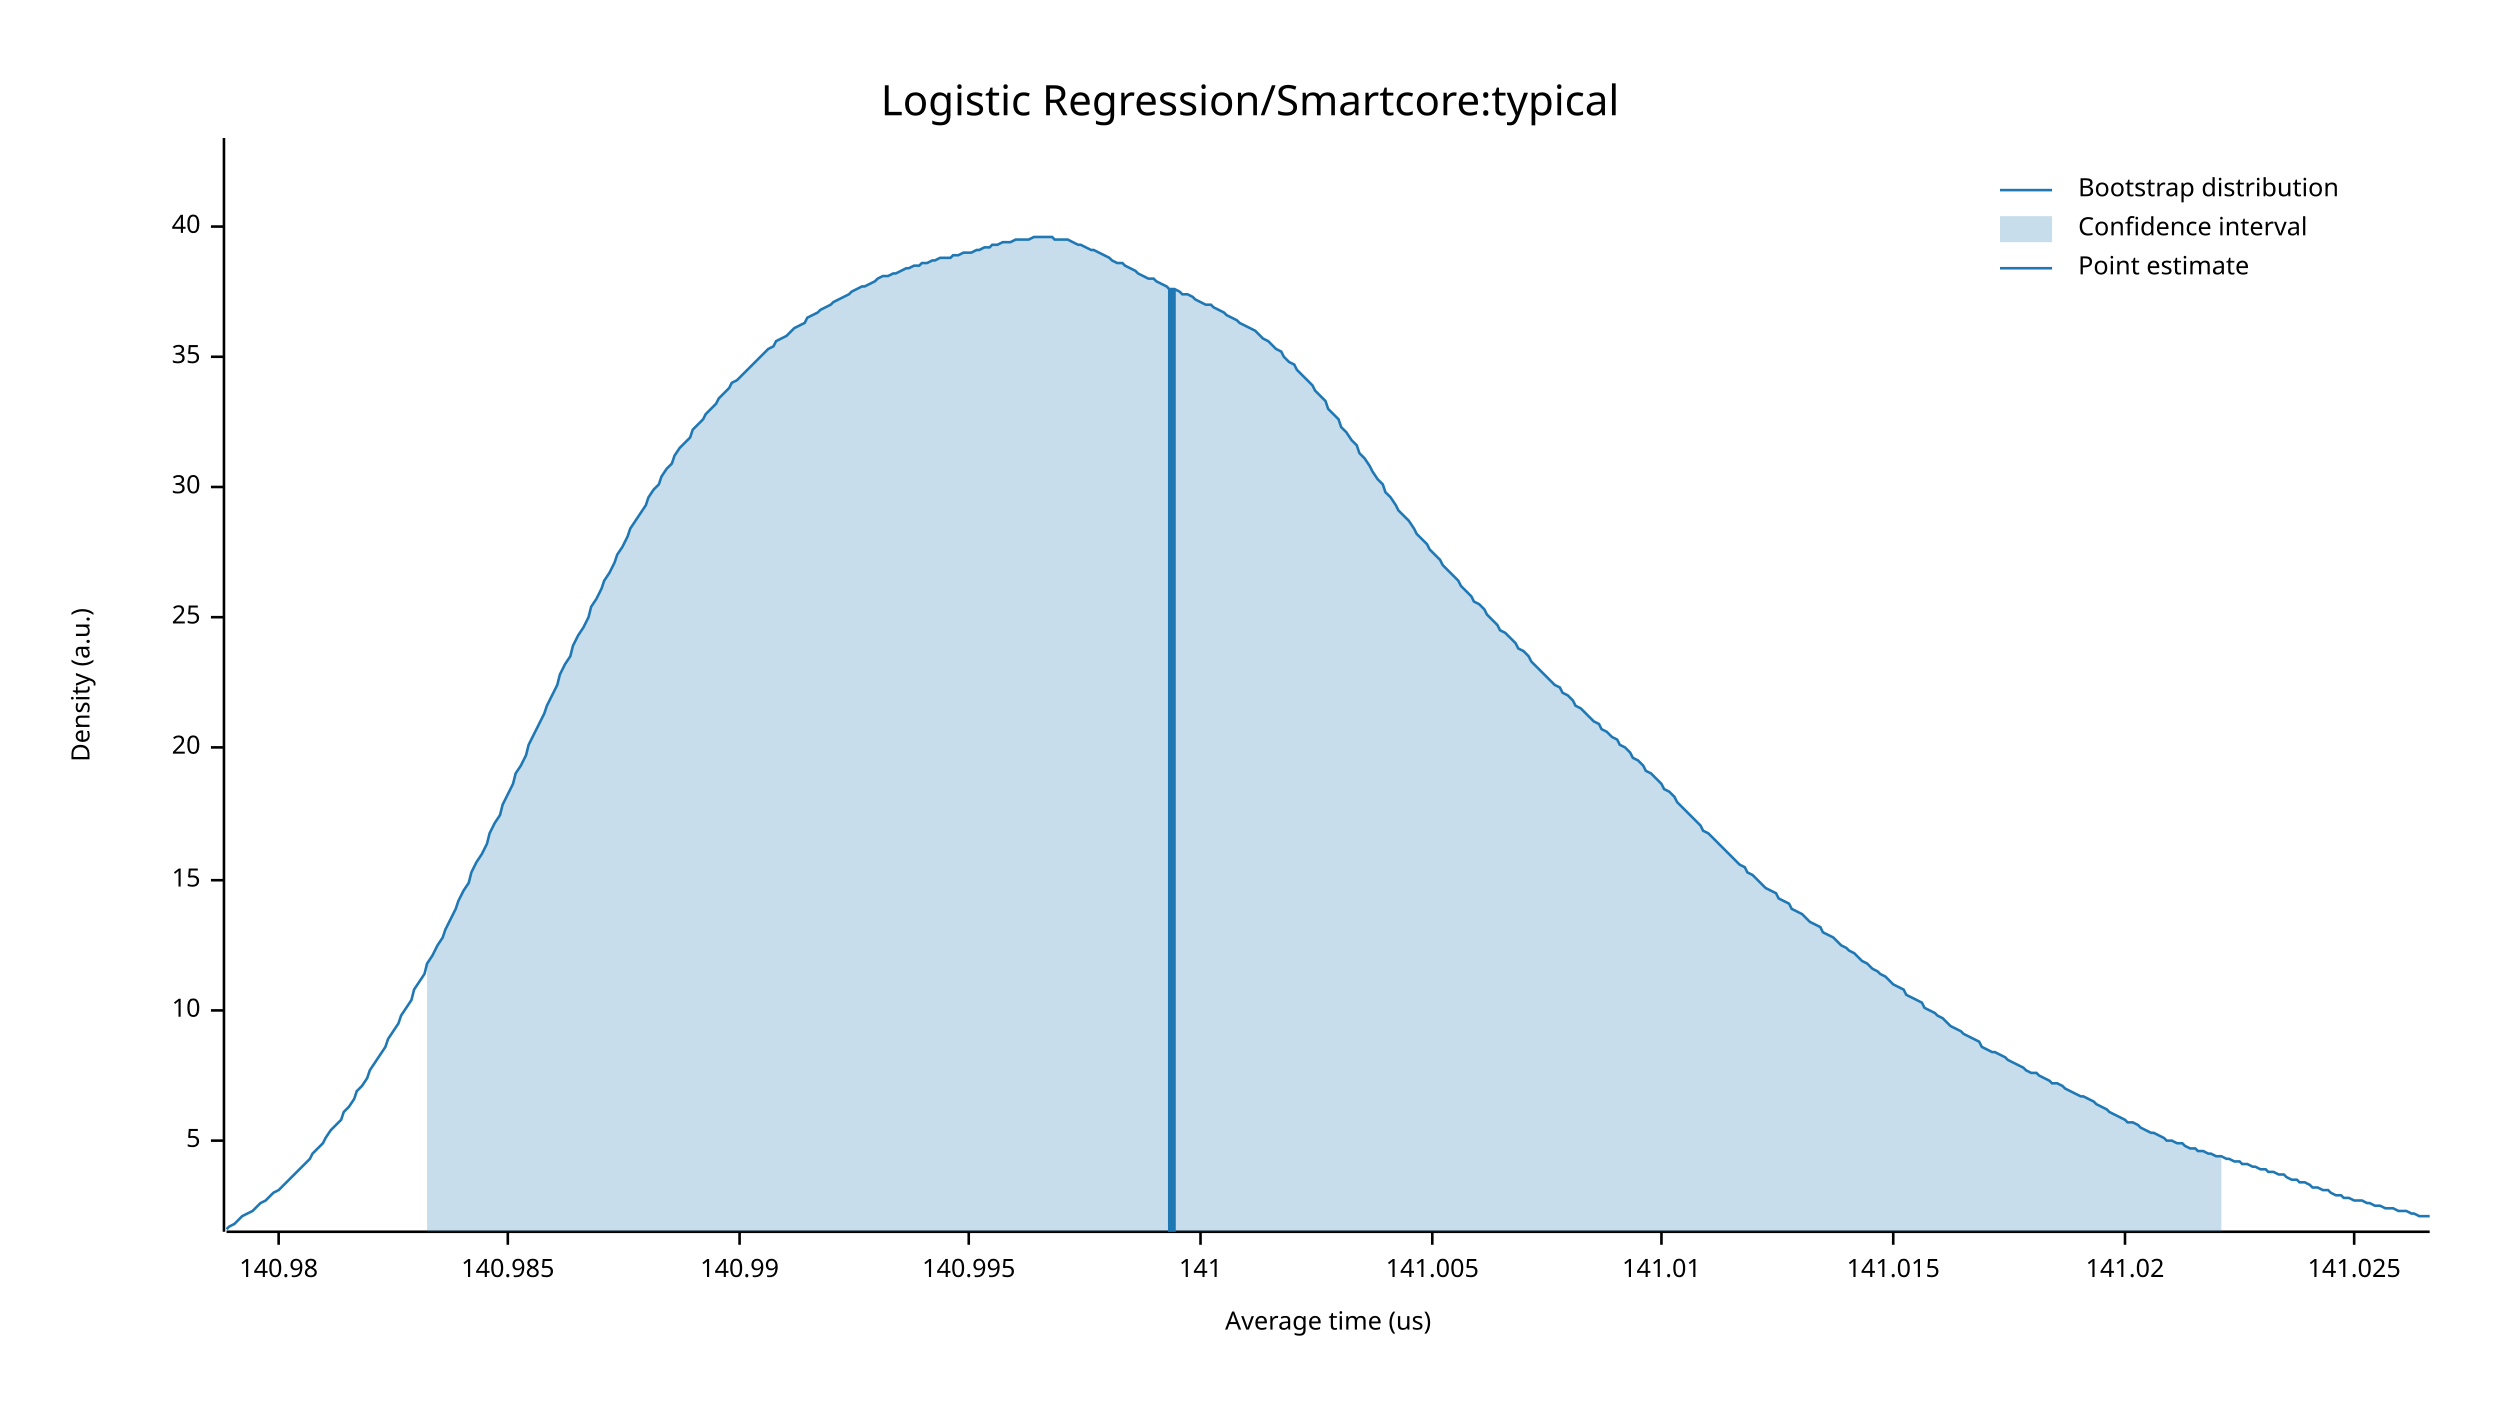
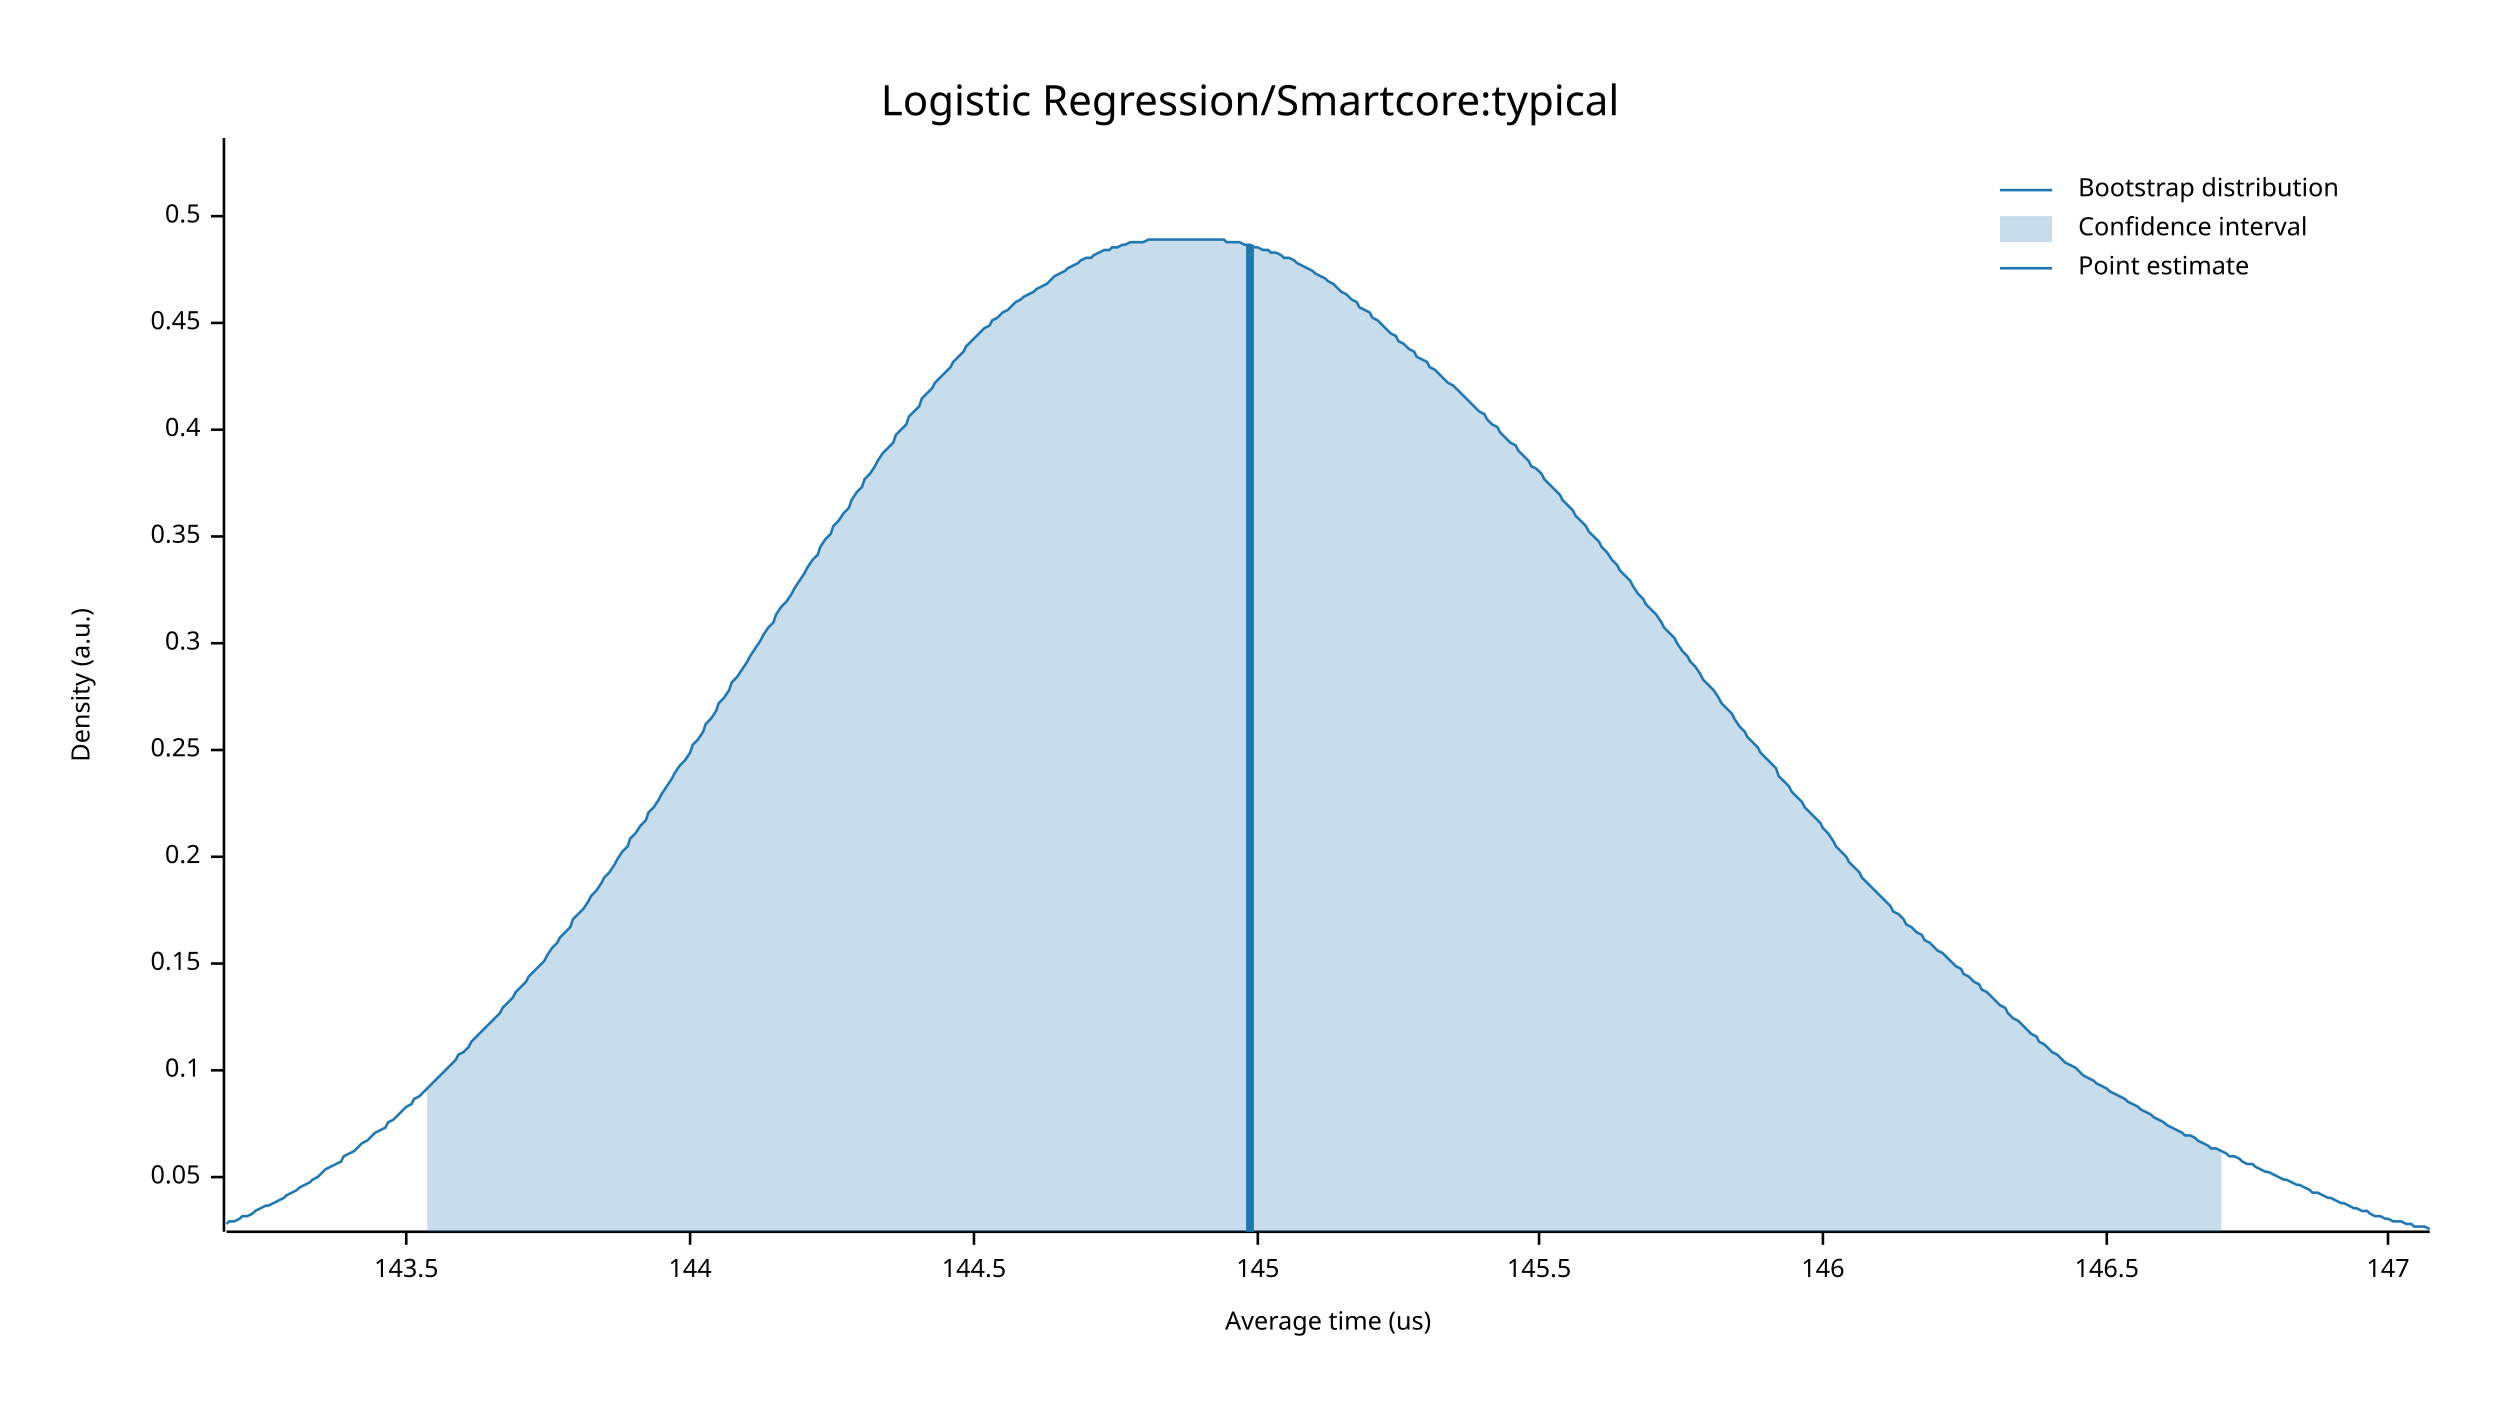
<svg xmlns="http://www.w3.org/2000/svg" width="960" height="540" viewBox="0 0 960 540">
  <text x="480" y="32" dy="0.76em" text-anchor="middle" font-family="sans-serif" font-size="16.129" opacity="1" fill="#000000">
Logistic Regression/Smartcore:typical
</text>
  <text x="27" y="263" dy="0.76em" text-anchor="middle" font-family="sans-serif" font-size="9.677" opacity="1" fill="#000000" transform="rotate(270, 27, 263)">
Density (a.u.)
</text>
  <text x="510" y="513" dy="-0.5ex" text-anchor="middle" font-family="sans-serif" font-size="9.677" opacity="1" fill="#000000">
Average time (us)
</text>
  <polyline fill="none" opacity="1" stroke="#000000" stroke-width="1" points="86,53 86,473 " />
-   <text x="77" y="438" dy="0.5ex" text-anchor="end" font-family="sans-serif" font-size="9.677" opacity="1" fill="#000000">
- 5
+   <text x="77" y="452" dy="0.5ex" text-anchor="end" font-family="sans-serif" font-size="9.677" opacity="1" fill="#000000">
+ 0.05
</text>
-   <polyline fill="none" opacity="1" stroke="#000000" stroke-width="1" points="81,438 86,438 " />
-   <text x="77" y="388" dy="0.5ex" text-anchor="end" font-family="sans-serif" font-size="9.677" opacity="1" fill="#000000">
- 10
+   <polyline fill="none" opacity="1" stroke="#000000" stroke-width="1" points="81,452 86,452 " />
+   <text x="77" y="411" dy="0.5ex" text-anchor="end" font-family="sans-serif" font-size="9.677" opacity="1" fill="#000000">
+ 0.1
</text>
-   <polyline fill="none" opacity="1" stroke="#000000" stroke-width="1" points="81,388 86,388 " />
-   <text x="77" y="338" dy="0.5ex" text-anchor="end" font-family="sans-serif" font-size="9.677" opacity="1" fill="#000000">
- 15
+   <polyline fill="none" opacity="1" stroke="#000000" stroke-width="1" points="81,411 86,411 " />
+   <text x="77" y="370" dy="0.5ex" text-anchor="end" font-family="sans-serif" font-size="9.677" opacity="1" fill="#000000">
+ 0.15
</text>
-   <polyline fill="none" opacity="1" stroke="#000000" stroke-width="1" points="81,338 86,338 " />
-   <text x="77" y="287" dy="0.5ex" text-anchor="end" font-family="sans-serif" font-size="9.677" opacity="1" fill="#000000">
- 20
+   <polyline fill="none" opacity="1" stroke="#000000" stroke-width="1" points="81,370 86,370 " />
+   <text x="77" y="329" dy="0.5ex" text-anchor="end" font-family="sans-serif" font-size="9.677" opacity="1" fill="#000000">
+ 0.2
</text>
-   <polyline fill="none" opacity="1" stroke="#000000" stroke-width="1" points="81,287 86,287 " />
-   <text x="77" y="237" dy="0.5ex" text-anchor="end" font-family="sans-serif" font-size="9.677" opacity="1" fill="#000000">
- 25
+   <polyline fill="none" opacity="1" stroke="#000000" stroke-width="1" points="81,329 86,329 " />
+   <text x="77" y="288" dy="0.5ex" text-anchor="end" font-family="sans-serif" font-size="9.677" opacity="1" fill="#000000">
+ 0.25
</text>
-   <polyline fill="none" opacity="1" stroke="#000000" stroke-width="1" points="81,237 86,237 " />
-   <text x="77" y="187" dy="0.5ex" text-anchor="end" font-family="sans-serif" font-size="9.677" opacity="1" fill="#000000">
- 30
+   <polyline fill="none" opacity="1" stroke="#000000" stroke-width="1" points="81,288 86,288 " />
+   <text x="77" y="247" dy="0.5ex" text-anchor="end" font-family="sans-serif" font-size="9.677" opacity="1" fill="#000000">
+ 0.3
</text>
-   <polyline fill="none" opacity="1" stroke="#000000" stroke-width="1" points="81,187 86,187 " />
-   <text x="77" y="137" dy="0.5ex" text-anchor="end" font-family="sans-serif" font-size="9.677" opacity="1" fill="#000000">
- 35
+   <polyline fill="none" opacity="1" stroke="#000000" stroke-width="1" points="81,247 86,247 " />
+   <text x="77" y="206" dy="0.5ex" text-anchor="end" font-family="sans-serif" font-size="9.677" opacity="1" fill="#000000">
+ 0.35
</text>
-   <polyline fill="none" opacity="1" stroke="#000000" stroke-width="1" points="81,137 86,137 " />
-   <text x="77" y="87" dy="0.5ex" text-anchor="end" font-family="sans-serif" font-size="9.677" opacity="1" fill="#000000">
- 40
+   <polyline fill="none" opacity="1" stroke="#000000" stroke-width="1" points="81,206 86,206 " />
+   <text x="77" y="165" dy="0.5ex" text-anchor="end" font-family="sans-serif" font-size="9.677" opacity="1" fill="#000000">
+ 0.4
</text>
-   <polyline fill="none" opacity="1" stroke="#000000" stroke-width="1" points="81,87 86,87 " />
+   <polyline fill="none" opacity="1" stroke="#000000" stroke-width="1" points="81,165 86,165 " />
+   <text x="77" y="124" dy="0.5ex" text-anchor="end" font-family="sans-serif" font-size="9.677" opacity="1" fill="#000000">
+ 0.45
+ </text>
+   <polyline fill="none" opacity="1" stroke="#000000" stroke-width="1" points="81,124 86,124 " />
+   <text x="77" y="83" dy="0.5ex" text-anchor="end" font-family="sans-serif" font-size="9.677" opacity="1" fill="#000000">
+ 0.5
+ </text>
+   <polyline fill="none" opacity="1" stroke="#000000" stroke-width="1" points="81,83 86,83 " />
  <polyline fill="none" opacity="1" stroke="#000000" stroke-width="1" points="87,473 933,473 " />
-   <text x="107" y="483" dy="0.76em" text-anchor="middle" font-family="sans-serif" font-size="9.677" opacity="1" fill="#000000">
- 140.98
+   <text x="156" y="483" dy="0.76em" text-anchor="middle" font-family="sans-serif" font-size="9.677" opacity="1" fill="#000000">
+ 143.5
</text>
-   <polyline fill="none" opacity="1" stroke="#000000" stroke-width="1" points="107,473 107,478 " />
-   <text x="195" y="483" dy="0.76em" text-anchor="middle" font-family="sans-serif" font-size="9.677" opacity="1" fill="#000000">
- 140.985
+   <polyline fill="none" opacity="1" stroke="#000000" stroke-width="1" points="156,473 156,478 " />
+   <text x="265" y="483" dy="0.76em" text-anchor="middle" font-family="sans-serif" font-size="9.677" opacity="1" fill="#000000">
+ 144
</text>
-   <polyline fill="none" opacity="1" stroke="#000000" stroke-width="1" points="195,473 195,478 " />
-   <text x="284" y="483" dy="0.76em" text-anchor="middle" font-family="sans-serif" font-size="9.677" opacity="1" fill="#000000">
- 140.99
+   <polyline fill="none" opacity="1" stroke="#000000" stroke-width="1" points="265,473 265,478 " />
+   <text x="374" y="483" dy="0.76em" text-anchor="middle" font-family="sans-serif" font-size="9.677" opacity="1" fill="#000000">
+ 144.5
</text>
-   <polyline fill="none" opacity="1" stroke="#000000" stroke-width="1" points="284,473 284,478 " />
-   <text x="372" y="483" dy="0.76em" text-anchor="middle" font-family="sans-serif" font-size="9.677" opacity="1" fill="#000000">
- 140.995
+   <polyline fill="none" opacity="1" stroke="#000000" stroke-width="1" points="374,473 374,478 " />
+   <text x="483" y="483" dy="0.76em" text-anchor="middle" font-family="sans-serif" font-size="9.677" opacity="1" fill="#000000">
+ 145
</text>
-   <polyline fill="none" opacity="1" stroke="#000000" stroke-width="1" points="372,473 372,478 " />
-   <text x="461" y="483" dy="0.76em" text-anchor="middle" font-family="sans-serif" font-size="9.677" opacity="1" fill="#000000">
- 141
+   <polyline fill="none" opacity="1" stroke="#000000" stroke-width="1" points="483,473 483,478 " />
+   <text x="591" y="483" dy="0.76em" text-anchor="middle" font-family="sans-serif" font-size="9.677" opacity="1" fill="#000000">
+ 145.5
</text>
-   <polyline fill="none" opacity="1" stroke="#000000" stroke-width="1" points="461,473 461,478 " />
-   <text x="550" y="483" dy="0.76em" text-anchor="middle" font-family="sans-serif" font-size="9.677" opacity="1" fill="#000000">
- 141.005
+   <polyline fill="none" opacity="1" stroke="#000000" stroke-width="1" points="591,473 591,478 " />
+   <text x="700" y="483" dy="0.76em" text-anchor="middle" font-family="sans-serif" font-size="9.677" opacity="1" fill="#000000">
+ 146
</text>
-   <polyline fill="none" opacity="1" stroke="#000000" stroke-width="1" points="550,473 550,478 " />
-   <text x="638" y="483" dy="0.76em" text-anchor="middle" font-family="sans-serif" font-size="9.677" opacity="1" fill="#000000">
- 141.01
+   <polyline fill="none" opacity="1" stroke="#000000" stroke-width="1" points="700,473 700,478 " />
+   <text x="809" y="483" dy="0.76em" text-anchor="middle" font-family="sans-serif" font-size="9.677" opacity="1" fill="#000000">
+ 146.5
</text>
-   <polyline fill="none" opacity="1" stroke="#000000" stroke-width="1" points="638,473 638,478 " />
-   <text x="727" y="483" dy="0.76em" text-anchor="middle" font-family="sans-serif" font-size="9.677" opacity="1" fill="#000000">
- 141.015
+   <polyline fill="none" opacity="1" stroke="#000000" stroke-width="1" points="809,473 809,478 " />
+   <text x="917" y="483" dy="0.76em" text-anchor="middle" font-family="sans-serif" font-size="9.677" opacity="1" fill="#000000">
+ 147
</text>
-   <polyline fill="none" opacity="1" stroke="#000000" stroke-width="1" points="727,473 727,478 " />
-   <text x="816" y="483" dy="0.76em" text-anchor="middle" font-family="sans-serif" font-size="9.677" opacity="1" fill="#000000">
- 141.02
- </text>
-   <polyline fill="none" opacity="1" stroke="#000000" stroke-width="1" points="816,473 816,478 " />
-   <text x="904" y="483" dy="0.76em" text-anchor="middle" font-family="sans-serif" font-size="9.677" opacity="1" fill="#000000">
- 141.025
- </text>
-   <polyline fill="none" opacity="1" stroke="#000000" stroke-width="1" points="904,473 904,478 " />
-   <polyline fill="none" opacity="1" stroke="#1F78B4" stroke-width="1" points="87,472 88,471 90,470 92,468 93,467 95,466 97,465 98,464 100,462 102,461 103,460 105,458 107,457 109,455 110,454 112,452 114,450 115,449 117,447 119,445 120,443 122,441 124,439 125,437 127,434 129,432 131,430 132,427 134,425 136,422 137,419 139,417 141,414 142,411 144,408 146,405 148,402 149,399 151,396 153,393 154,390 156,387 158,384 159,380 161,377 163,374 164,370 166,367 168,363 170,360 171,357 173,353 175,349 176,346 178,342 180,339 181,335 183,331 185,328 187,324 188,320 190,316 192,313 193,309 195,305 197,301 198,297 200,294 202,290 203,286 205,282 207,278 209,274 210,271 212,267 214,263 215,259 217,255 219,252 220,248 222,244 224,241 226,237 227,233 229,230 231,226 232,223 234,220 236,216 237,213 239,210 241,206 242,203 244,200 246,197 248,194 249,191 251,188 253,186 254,183 256,180 258,178 259,175 261,172 263,170 265,168 266,165 268,163 270,161 271,159 273,157 275,155 276,153 278,151 280,149 281,147 283,146 285,144 287,142 288,141 290,139 292,137 293,136 295,134 297,133 298,131 300,130 302,129 304,127 305,126 307,125 309,124 310,122 312,121 314,120 315,119 317,118 319,117 320,116 322,115 324,114 326,113 327,112 329,111 331,110 332,110 334,109 336,108 337,107 339,106 341,106 343,105 344,105 346,104 348,103 349,103 351,102 353,102 354,101 356,101 358,100 359,100 361,99 363,99 365,99 366,98 368,98 370,97 371,97 373,97 375,96 376,96 378,95 380,95 381,94 383,94 385,93 387,93 388,93 390,92 392,92 393,92 395,92 397,91 398,91 400,91 402,91 404,91 405,92 407,92 409,92 410,92 412,93 414,94 415,94 417,95 419,96 420,96 422,97 424,98 426,99 427,100 429,101 431,101 432,102 434,103 436,104 437,105 439,106 441,107 443,107 444,108 446,109 448,110 449,111 451,111 453,112 454,113 456,113 458,114 459,115 461,116 463,117 465,117 466,118 468,119 470,120 471,121 473,122 475,123 476,124 478,125 480,126 482,127 483,128 485,130 487,131 488,132 490,134 492,135 493,137 495,139 497,140 498,142 500,144 502,146 504,148 505,150 507,152 509,154 510,157 512,159 514,161 515,164 517,166 519,169 521,171 522,174 524,176 526,179 527,181 529,184 531,186 532,189 534,191 536,194 537,196 539,198 541,200 543,203 544,205 546,207 548,209 549,211 551,213 553,215 554,217 556,219 558,221 560,223 561,225 563,227 565,229 566,231 568,232 570,234 571,236 573,238 575,240 576,242 578,243 580,245 582,247 583,249 585,250 587,252 588,254 590,256 592,258 593,259 595,261 597,263 599,264 600,266 602,267 604,269 605,271 607,272 609,274 610,275 612,277 614,278 615,280 617,281 619,283 621,284 622,286 624,287 626,289 627,291 629,292 631,294 632,296 634,297 636,299 638,301 639,303 641,304 643,306 644,308 646,310 648,312 649,313 651,315 653,317 654,319 656,320 658,322 660,324 661,325 663,327 665,329 666,330 668,332 670,333 671,335 673,336 675,338 676,339 678,341 680,342 682,343 683,345 685,346 687,347 688,349 690,350 692,351 693,352 695,354 697,355 699,356 700,358 702,359 704,360 705,361 707,363 709,364 710,365 712,366 714,368 715,369 717,370 719,372 721,373 722,374 724,375 726,377 727,378 729,379 731,380 732,382 734,383 736,384 738,385 739,387 741,388 743,389 744,390 746,391 748,393 749,394 751,395 753,396 754,397 756,398 758,399 760,400 761,402 763,403 765,404 766,404 768,405 770,406 771,407 773,408 775,409 777,410 778,411 780,412 782,412 783,413 785,414 787,415 788,416 790,416 792,417 793,418 795,419 797,420 799,421 800,421 802,422 804,423 805,424 807,425 809,426 810,427 812,428 814,429 816,430 817,431 819,431 821,432 822,433 824,434 826,435 827,435 829,436 831,437 832,438 834,438 836,439 838,439 839,440 841,441 843,441 844,442 846,442 848,443 849,443 851,444 853,444 855,445 856,445 858,446 860,446 861,447 863,447 865,448 866,448 868,449 870,449 871,450 873,450 875,451 877,451 878,452 880,453 882,453 883,454 885,454 887,455 888,456 890,456 892,457 894,457 895,458 897,459 899,459 900,460 902,460 904,461 905,461 907,461 909,462 910,462 912,463 914,463 916,464 917,464 919,464 921,465 922,465 924,465 926,466 927,466 929,467 931,467 933,467 " />
-   <polygon opacity="0.25" fill="#1F78B4" points="164,370 166,367 168,363 170,360 171,357 173,353 175,349 176,346 178,342 180,339 181,335 183,331 185,328 187,324 188,320 190,316 192,313 193,309 195,305 197,301 198,297 200,294 202,290 203,286 205,282 207,278 209,274 210,271 212,267 214,263 215,259 217,255 219,252 220,248 222,244 224,241 226,237 227,233 229,230 231,226 232,223 234,220 236,216 237,213 239,210 241,206 242,203 244,200 246,197 248,194 249,191 251,188 253,186 254,183 256,180 258,178 259,175 261,172 263,170 265,168 266,165 268,163 270,161 271,159 273,157 275,155 276,153 278,151 280,149 281,147 283,146 285,144 287,142 288,141 290,139 292,137 293,136 295,134 297,133 298,131 300,130 302,129 304,127 305,126 307,125 309,124 310,122 312,121 314,120 315,119 317,118 319,117 320,116 322,115 324,114 326,113 327,112 329,111 331,110 332,110 334,109 336,108 337,107 339,106 341,106 343,105 344,105 346,104 348,103 349,103 351,102 353,102 354,101 356,101 358,100 359,100 361,99 363,99 365,99 366,98 368,98 370,97 371,97 373,97 375,96 376,96 378,95 380,95 381,94 383,94 385,93 387,93 388,93 390,92 392,92 393,92 395,92 397,91 398,91 400,91 402,91 404,91 405,92 407,92 409,92 410,92 412,93 414,94 415,94 417,95 419,96 420,96 422,97 424,98 426,99 427,100 429,101 431,101 432,102 434,103 436,104 437,105 439,106 441,107 443,107 444,108 446,109 448,110 449,111 451,111 453,112 454,113 456,113 458,114 459,115 461,116 463,117 465,117 466,118 468,119 470,120 471,121 473,122 475,123 476,124 478,125 480,126 482,127 483,128 485,130 487,131 488,132 490,134 492,135 493,137 495,139 497,140 498,142 500,144 502,146 504,148 505,150 507,152 509,154 510,157 512,159 514,161 515,164 517,166 519,169 521,171 522,174 524,176 526,179 527,181 529,184 531,186 532,189 534,191 536,194 537,196 539,198 541,200 543,203 544,205 546,207 548,209 549,211 551,213 553,215 554,217 556,219 558,221 560,223 561,225 563,227 565,229 566,231 568,232 570,234 571,236 573,238 575,240 576,242 578,243 580,245 582,247 583,249 585,250 587,252 588,254 590,256 592,258 593,259 595,261 597,263 599,264 600,266 602,267 604,269 605,271 607,272 609,274 610,275 612,277 614,278 615,280 617,281 619,283 621,284 622,286 624,287 626,289 627,291 629,292 631,294 632,296 634,297 636,299 638,301 639,303 641,304 643,306 644,308 646,310 648,312 649,313 651,315 653,317 654,319 656,320 658,322 660,324 661,325 663,327 665,329 666,330 668,332 670,333 671,335 673,336 675,338 676,339 678,341 680,342 682,343 683,345 685,346 687,347 688,349 690,350 692,351 693,352 695,354 697,355 699,356 700,358 702,359 704,360 705,361 707,363 709,364 710,365 712,366 714,368 715,369 717,370 719,372 721,373 722,374 724,375 726,377 727,378 729,379 731,380 732,382 734,383 736,384 738,385 739,387 741,388 743,389 744,390 746,391 748,393 749,394 751,395 753,396 754,397 756,398 758,399 760,400 761,402 763,403 765,404 766,404 768,405 770,406 771,407 773,408 775,409 777,410 778,411 780,412 782,412 783,413 785,414 787,415 788,416 790,416 792,417 793,418 795,419 797,420 799,421 800,421 802,422 804,423 805,424 807,425 809,426 810,427 812,428 814,429 816,430 817,431 819,431 821,432 822,433 824,434 826,435 827,435 829,436 831,437 832,438 834,438 836,439 838,439 839,440 841,441 843,441 844,442 846,442 848,443 849,443 851,444 853,444 853,473 164,473 " />
-   <polyline fill="none" opacity="1" stroke="#1F78B4" stroke-width="3" points="450,473 450,111 " />
+   <polyline fill="none" opacity="1" stroke="#000000" stroke-width="1" points="917,473 917,478 " />
+   <polyline fill="none" opacity="1" stroke="#1F78B4" stroke-width="1" points="87,470 88,469 90,469 92,468 93,467 95,467 97,466 98,465 100,464 102,463 103,463 105,462 107,461 109,460 110,459 112,458 114,457 115,456 117,455 119,454 120,453 122,452 124,450 125,449 127,448 129,447 131,446 132,444 134,443 136,442 137,441 139,439 141,438 142,437 144,435 146,434 148,433 149,431 151,430 153,428 154,427 156,425 158,424 159,422 161,421 163,419 164,418 166,416 168,414 170,412 171,411 173,409 175,407 176,405 178,404 180,402 181,400 183,398 185,396 187,394 188,393 190,391 192,389 193,387 195,385 197,383 198,381 200,379 202,377 203,375 205,373 207,371 209,369 210,367 212,364 214,362 215,360 217,358 219,356 220,353 222,351 224,349 226,346 227,344 229,342 231,339 232,337 234,335 236,332 237,330 239,327 241,325 242,322 244,320 246,317 248,315 249,312 251,310 253,307 254,305 256,302 258,299 259,297 261,294 263,292 265,289 266,286 268,284 270,281 271,278 273,276 275,273 276,270 278,268 280,265 281,262 283,260 285,257 287,254 288,252 290,249 292,246 293,244 295,241 297,239 298,236 300,233 302,231 304,228 305,226 307,223 309,220 310,218 312,215 314,213 315,210 317,207 319,205 320,202 322,200 324,197 326,195 327,192 329,189 331,187 332,184 334,182 336,179 337,177 339,174 341,172 343,170 344,167 346,165 348,163 349,160 351,158 353,156 354,153 356,151 358,149 359,147 361,145 363,143 365,141 366,139 368,137 370,135 371,133 373,131 375,129 376,128 378,126 380,125 381,123 383,122 385,120 387,119 388,118 390,116 392,115 393,114 395,113 397,112 398,111 400,110 402,109 404,107 405,106 407,105 409,104 410,103 412,102 414,101 415,100 417,99 419,99 420,98 422,97 424,96 426,96 427,95 429,95 431,94 432,94 434,93 436,93 437,93 439,93 441,92 443,92 444,92 446,92 448,92 449,92 451,92 453,92 454,92 456,92 458,92 459,92 461,92 463,92 465,92 466,92 468,92 470,92 471,93 473,93 475,93 476,93 478,94 480,94 482,95 483,95 485,96 487,96 488,97 490,97 492,98 493,99 495,99 497,100 498,101 500,102 502,103 504,104 505,105 507,106 509,107 510,108 512,109 514,111 515,112 517,113 519,115 521,116 522,118 524,119 526,120 527,122 529,123 531,125 532,126 534,128 536,129 537,131 539,132 541,134 543,135 544,137 546,138 548,139 549,141 551,142 553,144 554,145 556,147 558,148 560,150 561,151 563,153 565,155 566,156 568,158 570,159 571,161 573,163 575,164 576,166 578,168 580,170 582,171 583,173 585,175 587,177 588,179 590,180 592,182 593,184 595,186 597,188 599,190 600,192 602,194 604,196 605,198 607,200 609,202 610,204 612,206 614,208 615,210 617,212 619,215 621,217 622,219 624,221 626,223 627,225 629,228 631,230 632,232 634,234 636,236 638,239 639,241 641,243 643,245 644,247 646,250 648,252 649,254 651,256 653,259 654,261 656,263 658,265 660,268 661,270 663,272 665,274 666,276 668,279 670,281 671,283 673,285 675,287 676,289 678,291 680,293 682,295 683,298 685,300 687,302 688,304 690,306 692,308 693,310 695,312 697,314 699,316 700,318 702,320 704,323 705,325 707,327 709,329 710,331 712,333 714,335 715,337 717,339 719,341 721,343 722,344 724,346 726,348 727,350 729,351 731,353 732,355 734,356 736,358 738,359 739,361 741,362 743,364 744,365 746,366 748,368 749,369 751,371 753,372 754,374 756,375 758,377 760,378 761,380 763,381 765,383 766,384 768,386 770,387 771,389 773,391 775,392 777,394 778,395 780,397 782,398 783,400 785,401 787,403 788,404 790,405 792,407 793,408 795,409 797,410 799,412 800,413 802,414 804,415 805,416 807,417 809,418 810,419 812,420 814,421 816,422 817,423 819,424 821,425 822,426 824,427 826,428 827,429 829,430 831,431 832,432 834,433 836,434 838,435 839,436 841,436 843,437 844,438 846,439 848,440 849,441 851,441 853,442 855,443 856,444 858,444 860,445 861,446 863,447 865,447 866,448 868,449 870,450 871,450 873,451 875,452 877,453 878,453 880,454 882,455 883,455 885,456 887,457 888,458 890,458 892,459 894,460 895,460 897,461 899,462 900,462 902,463 904,464 905,464 907,465 909,465 910,466 912,467 914,467 916,468 917,468 919,469 921,469 922,469 924,470 926,470 927,471 929,471 931,471 933,472 " />
+   <polygon opacity="0.25" fill="#1F78B4" points="164,418 166,416 168,414 170,412 171,411 173,409 175,407 176,405 178,404 180,402 181,400 183,398 185,396 187,394 188,393 190,391 192,389 193,387 195,385 197,383 198,381 200,379 202,377 203,375 205,373 207,371 209,369 210,367 212,364 214,362 215,360 217,358 219,356 220,353 222,351 224,349 226,346 227,344 229,342 231,339 232,337 234,335 236,332 237,330 239,327 241,325 242,322 244,320 246,317 248,315 249,312 251,310 253,307 254,305 256,302 258,299 259,297 261,294 263,292 265,289 266,286 268,284 270,281 271,278 273,276 275,273 276,270 278,268 280,265 281,262 283,260 285,257 287,254 288,252 290,249 292,246 293,244 295,241 297,239 298,236 300,233 302,231 304,228 305,226 307,223 309,220 310,218 312,215 314,213 315,210 317,207 319,205 320,202 322,200 324,197 326,195 327,192 329,189 331,187 332,184 334,182 336,179 337,177 339,174 341,172 343,170 344,167 346,165 348,163 349,160 351,158 353,156 354,153 356,151 358,149 359,147 361,145 363,143 365,141 366,139 368,137 370,135 371,133 373,131 375,129 376,128 378,126 380,125 381,123 383,122 385,120 387,119 388,118 390,116 392,115 393,114 395,113 397,112 398,111 400,110 402,109 404,107 405,106 407,105 409,104 410,103 412,102 414,101 415,100 417,99 419,99 420,98 422,97 424,96 426,96 427,95 429,95 431,94 432,94 434,93 436,93 437,93 439,93 441,92 443,92 444,92 446,92 448,92 449,92 451,92 453,92 454,92 456,92 458,92 459,92 461,92 463,92 465,92 466,92 468,92 470,92 471,93 473,93 475,93 476,93 478,94 480,94 482,95 483,95 485,96 487,96 488,97 490,97 492,98 493,99 495,99 497,100 498,101 500,102 502,103 504,104 505,105 507,106 509,107 510,108 512,109 514,111 515,112 517,113 519,115 521,116 522,118 524,119 526,120 527,122 529,123 531,125 532,126 534,128 536,129 537,131 539,132 541,134 543,135 544,137 546,138 548,139 549,141 551,142 553,144 554,145 556,147 558,148 560,150 561,151 563,153 565,155 566,156 568,158 570,159 571,161 573,163 575,164 576,166 578,168 580,170 582,171 583,173 585,175 587,177 588,179 590,180 592,182 593,184 595,186 597,188 599,190 600,192 602,194 604,196 605,198 607,200 609,202 610,204 612,206 614,208 615,210 617,212 619,215 621,217 622,219 624,221 626,223 627,225 629,228 631,230 632,232 634,234 636,236 638,239 639,241 641,243 643,245 644,247 646,250 648,252 649,254 651,256 653,259 654,261 656,263 658,265 660,268 661,270 663,272 665,274 666,276 668,279 670,281 671,283 673,285 675,287 676,289 678,291 680,293 682,295 683,298 685,300 687,302 688,304 690,306 692,308 693,310 695,312 697,314 699,316 700,318 702,320 704,323 705,325 707,327 709,329 710,331 712,333 714,335 715,337 717,339 719,341 721,343 722,344 724,346 726,348 727,350 729,351 731,353 732,355 734,356 736,358 738,359 739,361 741,362 743,364 744,365 746,366 748,368 749,369 751,371 753,372 754,374 756,375 758,377 760,378 761,380 763,381 765,383 766,384 768,386 770,387 771,389 773,391 775,392 777,394 778,395 780,397 782,398 783,400 785,401 787,403 788,404 790,405 792,407 793,408 795,409 797,410 799,412 800,413 802,414 804,415 805,416 807,417 809,418 810,419 812,420 814,421 816,422 817,423 819,424 821,425 822,426 824,427 826,428 827,429 829,430 831,431 832,432 834,433 836,434 838,435 839,436 841,436 843,437 844,438 846,439 848,440 849,441 851,441 853,442 853,473 164,473 " />
+   <polyline fill="none" opacity="1" stroke="#1F78B4" stroke-width="3" points="480,473 480,94 " />
  <text x="798" y="68" dy="0.76em" text-anchor="start" font-family="sans-serif" font-size="9.677" opacity="1" fill="#000000">
Bootstrap distribution
</text>
  <text x="798" y="83" dy="0.76em" text-anchor="start" font-family="sans-serif" font-size="9.677" opacity="1" fill="#000000">
Confidence interval
</text>
  <text x="798" y="98" dy="0.76em" text-anchor="start" font-family="sans-serif" font-size="9.677" opacity="1" fill="#000000">
Point estimate
</text>
  <polyline fill="none" opacity="1" stroke="#1F78B4" stroke-width="1" points="768,73 788,73 " />
  <rect x="768" y="83" width="20" height="10" opacity="0.25" fill="#1F78B4" stroke="none" />
  <polyline fill="none" opacity="1" stroke="#1F78B4" stroke-width="1" points="768,103 788,103 " />
</svg>
